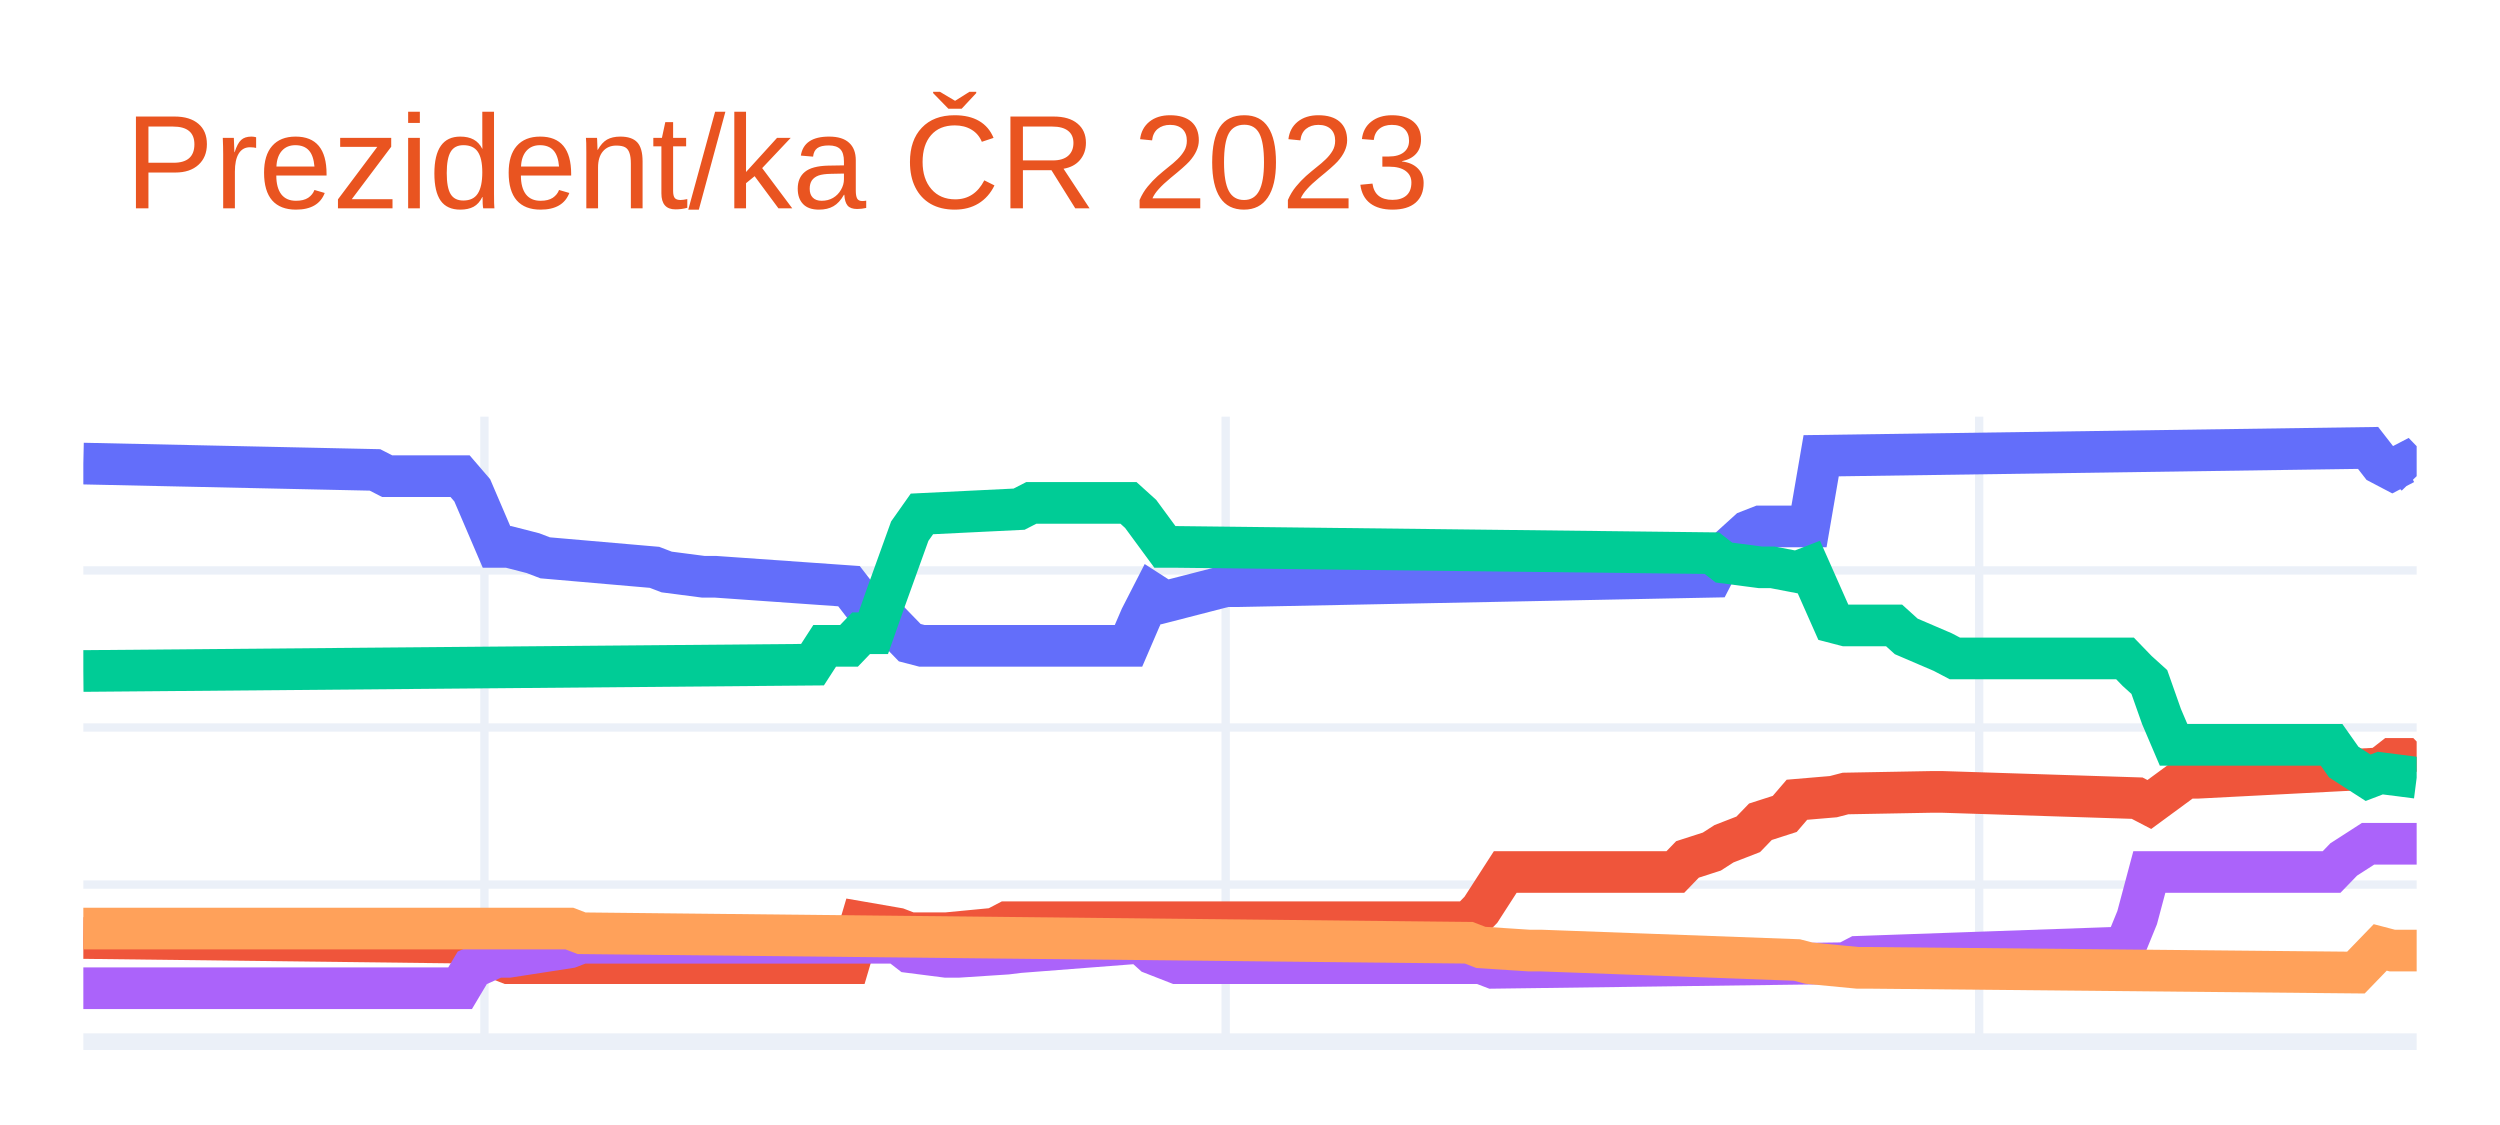
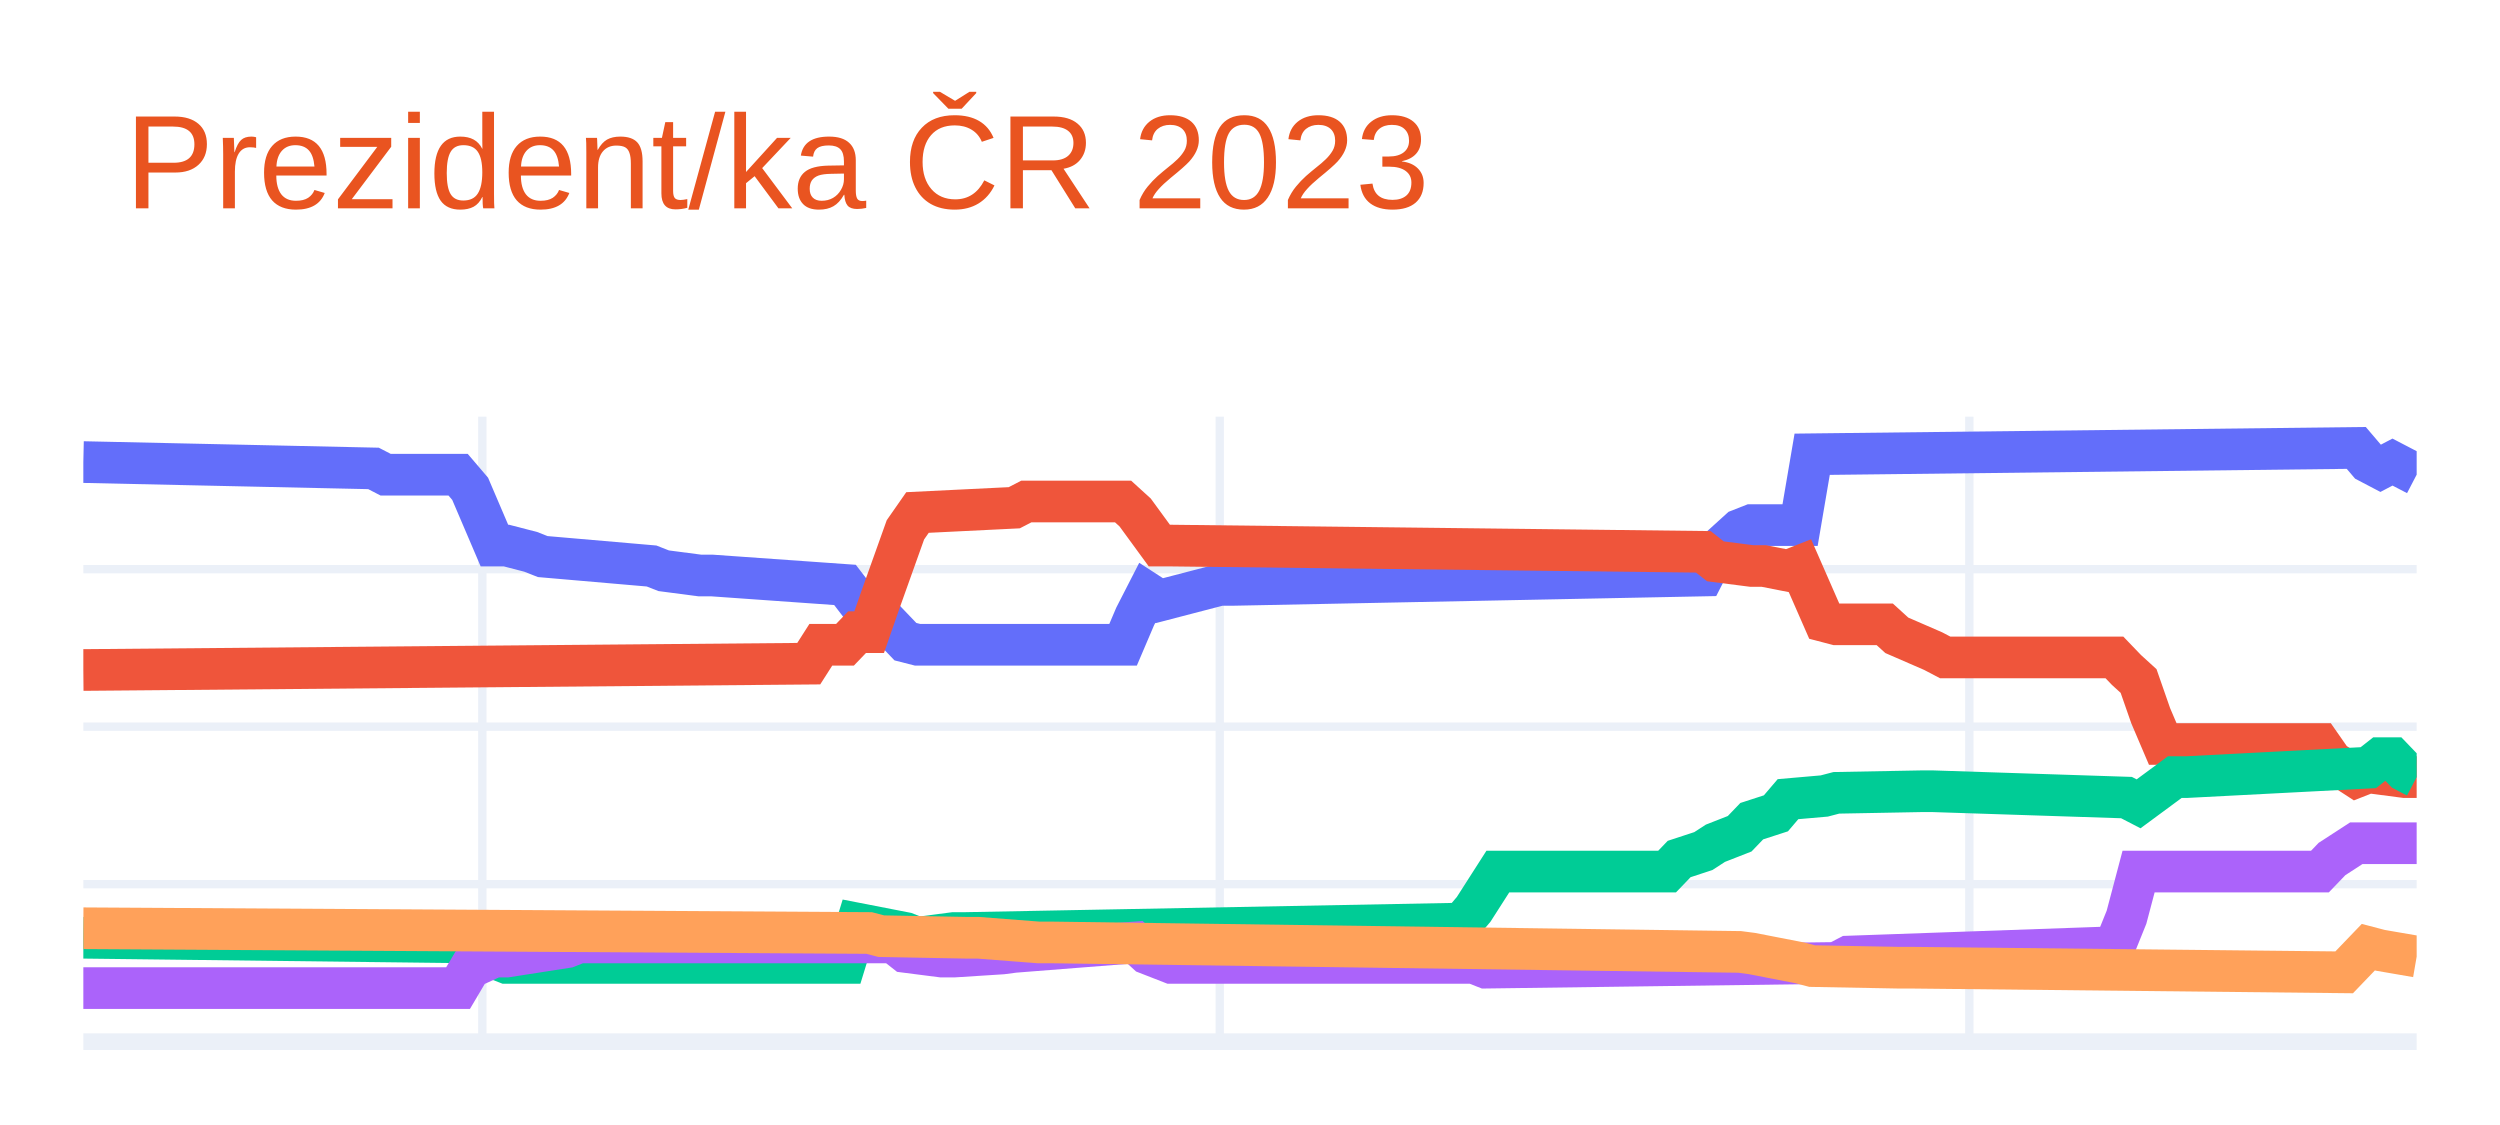
<svg xmlns="http://www.w3.org/2000/svg" class="main-svg" width="300" height="135" style="" viewBox="0 0 300 135">
  <rect x="0" y="0" width="300" height="135" style="fill: rgb(255, 255, 255); fill-opacity: 1;" />
-   <defs id="defs-10837b">
+   <defs id="defs-6eb496">
    <g class="clips">
-       <clipPath id="clip10837bxyplot" class="plotclip">
+       <clipPath id="clip6eb496xyplot" class="plotclip">
        <rect width="280" height="75" />
      </clipPath>
-       <clipPath class="axesclip" id="clip10837bx">
+       <clipPath class="axesclip" id="clip6eb496x">
        <rect x="10" y="0" width="280" height="135" />
      </clipPath>
-       <clipPath class="axesclip" id="clip10837by">
+       <clipPath class="axesclip" id="clip6eb496y">
        <rect x="0" y="50" width="300" height="75" />
      </clipPath>
-       <clipPath class="axesclip" id="clip10837bxy">
+       <clipPath class="axesclip" id="clip6eb496xy">
        <rect x="10" y="50" width="280" height="75" />
      </clipPath>
    </g>
    <g class="gradients" />
    <g class="patterns" />
  </defs>
  <g class="bglayer" />
  <g class="layer-below">
    <g class="imagelayer" />
    <g class="shapelayer" />
  </g>
  <g class="cartesianlayer">
    <g class="subplot xy">
      <g class="layer-subplot">
        <g class="shapelayer" />
        <g class="imagelayer" />
      </g>
      <g class="minor-gridlayer">
        <g class="x" />
        <g class="y" />
      </g>
      <g class="gridlayer">
        <g class="x">
-           <path class="xgrid crisp" transform="translate(58.13,0)" d="M0,50v75" style="stroke: rgb(235, 240, 248); stroke-opacity: 1; stroke-width: 1px;" />
-           <path class="xgrid crisp" transform="translate(147.08,0)" d="M0,50v75" style="stroke: rgb(235, 240, 248); stroke-opacity: 1; stroke-width: 1px;" />
-           <path class="xgrid crisp" transform="translate(237.5,0)" d="M0,50v75" style="stroke: rgb(235, 240, 248); stroke-opacity: 1; stroke-width: 1px;" />
+           <path class="xgrid crisp" transform="translate(57.88,0)" d="M0,50v75" style="stroke: rgb(235, 240, 248); stroke-opacity: 1; stroke-width: 1px;" />
+           <path class="xgrid crisp" transform="translate(146.37,0)" d="M0,50v75" style="stroke: rgb(235, 240, 248); stroke-opacity: 1; stroke-width: 1px;" />
+           <path class="xgrid crisp" transform="translate(236.32,0)" d="M0,50v75" style="stroke: rgb(235, 240, 248); stroke-opacity: 1; stroke-width: 1px;" />
        </g>
        <g class="y">
-           <path class="ygrid crisp" transform="translate(0,106.15)" d="M10,0h280" style="stroke: rgb(235, 240, 248); stroke-opacity: 1; stroke-width: 1px;" />
-           <path class="ygrid crisp" transform="translate(0,87.3)" d="M10,0h280" style="stroke: rgb(235, 240, 248); stroke-opacity: 1; stroke-width: 1px;" />
-           <path class="ygrid crisp" transform="translate(0,68.45)" d="M10,0h280" style="stroke: rgb(235, 240, 248); stroke-opacity: 1; stroke-width: 1px;" />
+           <path class="ygrid crisp" transform="translate(0,106.1)" d="M10,0h280" style="stroke: rgb(235, 240, 248); stroke-opacity: 1; stroke-width: 1px;" />
+           <path class="ygrid crisp" transform="translate(0,87.2)" d="M10,0h280" style="stroke: rgb(235, 240, 248); stroke-opacity: 1; stroke-width: 1px;" />
+           <path class="ygrid crisp" transform="translate(0,68.3)" d="M10,0h280" style="stroke: rgb(235, 240, 248); stroke-opacity: 1; stroke-width: 1px;" />
        </g>
      </g>
      <g class="zerolinelayer">
        <path class="yzl zl crisp" transform="translate(0,125)" d="M10,0h280" style="stroke: rgb(235, 240, 248); stroke-opacity: 1; stroke-width: 2px;" />
      </g>
      <path class="xlines-below" />
      <path class="ylines-below" />
      <g class="overlines-below" />
      <g class="xaxislayer-below" />
      <g class="yaxislayer-below" />
      <g class="overaxes-below" />
-       <g class="plot" transform="translate(10,50)" clip-path="url(#clip10837bxyplot)">
+       <g class="plot" transform="translate(10,50)" clip-path="url(#clip6eb496xyplot)">
        <g class="scatterlayer mlayer">
-           <g class="trace scatter traceb4c7be" style="stroke-miterlimit: 2; opacity: 1;">
+           <g class="trace scatter trace9e9816" style="stroke-miterlimit: 2; opacity: 1;">
            <g class="fills" />
            <g class="errorbars" />
            <g class="lines">
-               <path class="js-line" d="M0,5.63L35,6.39L36.46,7.14L45.21,7.14L46.67,8.84L49.58,15.63L51.04,15.63L53.96,16.38L55.42,16.94L68.54,18.08L70,18.64L74.38,19.21L75.83,19.21L91.88,20.34L93.33,22.22L94.79,22.22L96.25,24.11L99.17,27.12L100.63,27.5L125.42,27.5L126.88,24.11L128.33,21.28L129.79,22.22L137.08,20.34L138.54,20.34L195.42,19.21L196.88,16.38L199.79,13.74L201.25,13.17L207.08,13.17L208.54,4.69L274.17,3.75L275.63,5.63L277.08,6.39L278.54,5.63L280,7.14" style="vector-effect: non-scaling-stroke; fill: none; stroke: rgb(99, 110, 250); stroke-opacity: 1; stroke-width: 5px; opacity: 1;" />
+               <path class="js-line" d="M0,5.45L34.82,6.21L36.27,6.96L44.97,6.96L46.42,8.66L49.33,15.47L50.78,15.47L53.68,16.22L55.13,16.79L68.19,17.92L69.64,18.49L73.99,19.06L75.44,19.06L91.4,20.19L92.85,22.08L94.3,22.08L95.75,23.97L98.65,27L100.1,27.37L124.77,27.37L126.22,23.97L127.67,21.14L129.12,22.08L136.37,20.19L137.82,20.19L194.4,19.06L195.85,16.22L198.76,13.58L200.21,13.01L206.01,13.01L207.46,4.51L272.75,3.75L274.2,5.45L275.65,6.21L277.1,5.45L280,6.96" style="vector-effect: non-scaling-stroke; fill: none; stroke: rgb(99, 110, 250); stroke-opacity: 1; stroke-width: 5px; opacity: 1;" />
            </g>
            <g class="points" />
            <g class="text" />
          </g>
-           <g class="trace scatter traceec96da" style="stroke-miterlimit: 2; opacity: 1;">
+           <g class="trace scatter tracefbe417" style="stroke-miterlimit: 2; opacity: 1;">
            <g class="fills" />
            <g class="errorbars" />
            <g class="lines">
-               <path class="js-line" d="M0,62.56L46.67,63.13L48.13,64.44L51.04,65.58L52.5,65.58L91.88,65.58L93.33,60.67L97.71,61.43L99.17,61.99L102.08,61.99L103.54,61.99L109.38,61.43L110.83,60.67L166.25,60.67L167.71,59.17L170.63,54.64L172.08,54.64L191.04,54.64L192.5,53.13L195.42,52.19L196.88,51.25L199.79,50.12L201.25,48.61L204.17,47.67L205.63,45.97L210,45.6L211.46,45.22L221.67,45.03L223.13,45.03L246.46,45.78L247.92,46.54L252.29,43.33L253.75,43.33L275.63,42.2L277.08,41.07L278.54,41.07L280,42.58" style="vector-effect: non-scaling-stroke; fill: none; stroke: rgb(239, 85, 59); stroke-opacity: 1; stroke-width: 5px; opacity: 1;" />
+               <path class="js-line" d="M0,30.4L87.05,29.64L88.5,27.37L91.4,27.37L92.85,25.86L94.3,25.86L95.75,21.7L98.65,13.58L100.1,11.5L111.71,10.93L113.16,10.18L124.77,10.18L126.22,11.5L129.12,15.47L130.57,15.47L194.4,16.22L195.85,17.36L200.21,17.92L201.66,17.92L204.56,18.49L206.01,17.92L208.91,24.54L210.36,24.92L216.17,24.92L217.62,26.24L221.97,28.13L223.42,28.89L243.73,28.89L245.18,30.4L246.63,31.72L248.08,35.88L249.53,39.28L250.98,39.28L268.39,39.28L269.84,41.36L272.75,43.25L274.2,42.68L278.55,43.25L280,43.25" style="vector-effect: non-scaling-stroke; fill: none; stroke: rgb(239, 85, 59); stroke-opacity: 1; stroke-width: 5px; opacity: 1;" />
            </g>
            <g class="points" />
            <g class="text" />
          </g>
-           <g class="trace scatter trace0c2ba2" style="stroke-miterlimit: 2; opacity: 1;">
+           <g class="trace scatter tracea18200" style="stroke-miterlimit: 2; opacity: 1;">
            <g class="fills" />
            <g class="errorbars" />
            <g class="lines">
-               <path class="js-line" d="M0,30.52L87.5,29.76L88.96,27.5L91.88,27.5L93.33,25.99L94.79,25.99L96.25,21.85L99.17,13.74L100.63,11.67L112.29,11.1L113.75,10.35L125.42,10.35L126.88,11.67L129.79,15.63L131.25,15.63L195.42,16.38L196.88,17.51L201.25,18.08L202.71,18.08L205.63,18.64L207.08,18.08L210,24.67L211.46,25.05L217.29,25.05L218.75,26.37L223.13,28.25L224.58,29.01L245,29.01L246.46,30.52L247.92,31.84L249.38,35.98L250.83,39.38L252.29,39.38L269.79,39.38L271.25,41.45L274.17,43.33L275.63,42.77L280,43.33" style="vector-effect: non-scaling-stroke; fill: none; stroke: rgb(0, 204, 150); stroke-opacity: 1; stroke-width: 5px; opacity: 1;" />
+               <path class="js-line" d="M0,62.53L46.42,63.09L47.88,64.42L50.78,65.55L52.23,65.55L91.4,65.55L92.85,60.83L98.65,61.96L100.1,62.53L104.46,61.96L105.91,61.96L165.39,60.83L166.84,59.12L169.74,54.59L171.19,54.59L190.05,54.59L191.5,53.08L194.4,52.13L195.85,51.19L198.76,50.05L200.21,48.54L203.11,47.6L204.56,45.9L208.91,45.52L210.36,45.14L220.52,44.95L221.97,44.95L245.18,45.71L246.63,46.46L250.98,43.25L252.44,43.25L274.2,42.12L275.65,40.98L277.1,40.98L278.55,42.49L280,43.25" style="vector-effect: non-scaling-stroke; fill: none; stroke: rgb(0, 204, 150); stroke-opacity: 1; stroke-width: 5px; opacity: 1;" />
            </g>
            <g class="points" />
            <g class="text" />
          </g>
-           <g class="trace scatter tracebc4d19" style="stroke-miterlimit: 2; opacity: 1;">
+           <g class="trace scatter trace63f584" style="stroke-miterlimit: 2; opacity: 1;">
            <g class="fills" />
            <g class="errorbars" />
            <g class="lines">
-               <path class="js-line" d="M0,68.59L45.21,68.59L46.67,66.14L49.58,64.82L51.04,64.82L58.33,63.69L59.79,63.13L97.71,63.13L99.17,64.26L103.54,64.82L105,64.82L110.83,64.44L112.29,64.26L126.88,63.13L128.33,64.44L131.25,65.58L132.71,65.58L167.71,65.58L169.17,66.14L211.46,65.58L212.92,64.82L245,63.69L246.46,60.11L247.92,54.64L249.38,54.64L269.79,54.64L271.25,53.13L274.17,51.25L275.63,51.25L280,51.25" style="vector-effect: non-scaling-stroke; fill: none; stroke: rgb(171, 99, 250); stroke-opacity: 1; stroke-width: 5px; opacity: 1;" />
+               <path class="js-line" d="M0,68.57L44.97,68.57L46.42,66.12L49.33,64.79L50.78,64.79L58.03,63.66L59.48,63.09L97.2,63.09L98.65,64.23L103.01,64.79L104.46,64.79L110.26,64.42L111.71,64.23L126.22,63.09L127.67,64.42L130.57,65.55L132.02,65.55L166.84,65.55L168.29,66.12L210.36,65.55L211.81,64.79L243.73,63.66L245.18,60.07L246.63,54.59L248.08,54.59L268.39,54.59L269.84,53.08L272.75,51.19L274.2,51.19L280,51.19" style="vector-effect: non-scaling-stroke; fill: none; stroke: rgb(171, 99, 250); stroke-opacity: 1; stroke-width: 5px; opacity: 1;" />
            </g>
            <g class="points" />
            <g class="text" />
          </g>
-           <g class="trace scatter trace2dff15" style="stroke-miterlimit: 2; opacity: 1;">
+           <g class="trace scatter traceda590c" style="stroke-miterlimit: 2; opacity: 1;">
            <g class="fills" />
            <g class="errorbars" />
            <g class="lines">
-               <path class="js-line" d="M0,61.43L58.33,61.43L59.79,61.99L166.25,63.13L167.71,63.69L173.54,64.07L175,64.07L205.63,65.2L207.08,65.58L212.92,66.14L214.38,66.14L272.71,66.71L274.17,65.2L275.63,63.69L277.08,64.07L280,64.07" style="vector-effect: non-scaling-stroke; fill: none; stroke: rgb(255, 161, 90); stroke-opacity: 1; stroke-width: 5px; opacity: 1;" />
+               <path class="js-line" d="M0,61.39L94.3,61.96L95.75,62.34L105.91,62.53L107.36,62.53L114.61,63.09L116.06,63.09L198.76,64.23L200.21,64.42L206.01,65.55L207.46,65.93L217.62,66.12L219.07,66.12L271.3,66.68L272.75,65.17L274.2,63.66L275.65,64.04L280,64.79" style="vector-effect: non-scaling-stroke; fill: none; stroke: rgb(255, 161, 90); stroke-opacity: 1; stroke-width: 5px; opacity: 1;" />
            </g>
            <g class="points" />
            <g class="text" />
          </g>
        </g>
      </g>
      <g class="overplot" />
      <path class="xlines-above crisp" d="M0,0" style="fill: none;" />
      <path class="ylines-above crisp" d="M0,0" style="fill: none;" />
      <g class="overlines-above" />
      <g class="xaxislayer-above" />
      <g class="yaxislayer-above" />
      <g class="overaxes-above" />
    </g>
  </g>
  <g class="polarlayer" />
  <g class="smithlayer" />
  <g class="ternarylayer" />
  <g class="geolayer" />
  <g class="funnelarealayer" />
  <g class="pielayer" />
  <g class="iciclelayer" />
  <g class="treemaplayer" />
  <g class="sunburstlayer" />
  <g class="glimages" />
-   <defs id="topdefs-10837b">
+   <defs id="topdefs-6eb496">
    <g class="clips" />
  </defs>
  <g class="layer-above">
    <g class="imagelayer" />
    <g class="shapelayer" />
  </g>
  <g class="infolayer">
    <g class="g-gtitle">
      <text class="gtitle" x="15" y="25" text-anchor="start" dy="0em" style="font-family: Ubuntu, verdana, arial, sans-serif; font-size: 16px; fill: rgb(233, 84, 32); opacity: 1; font-weight: normal; white-space: pre;">Prezident/ka ČR 2023</text>
    </g>
    <g class="g-xtitle" />
    <g class="g-ytitle" />
  </g>
</svg>
